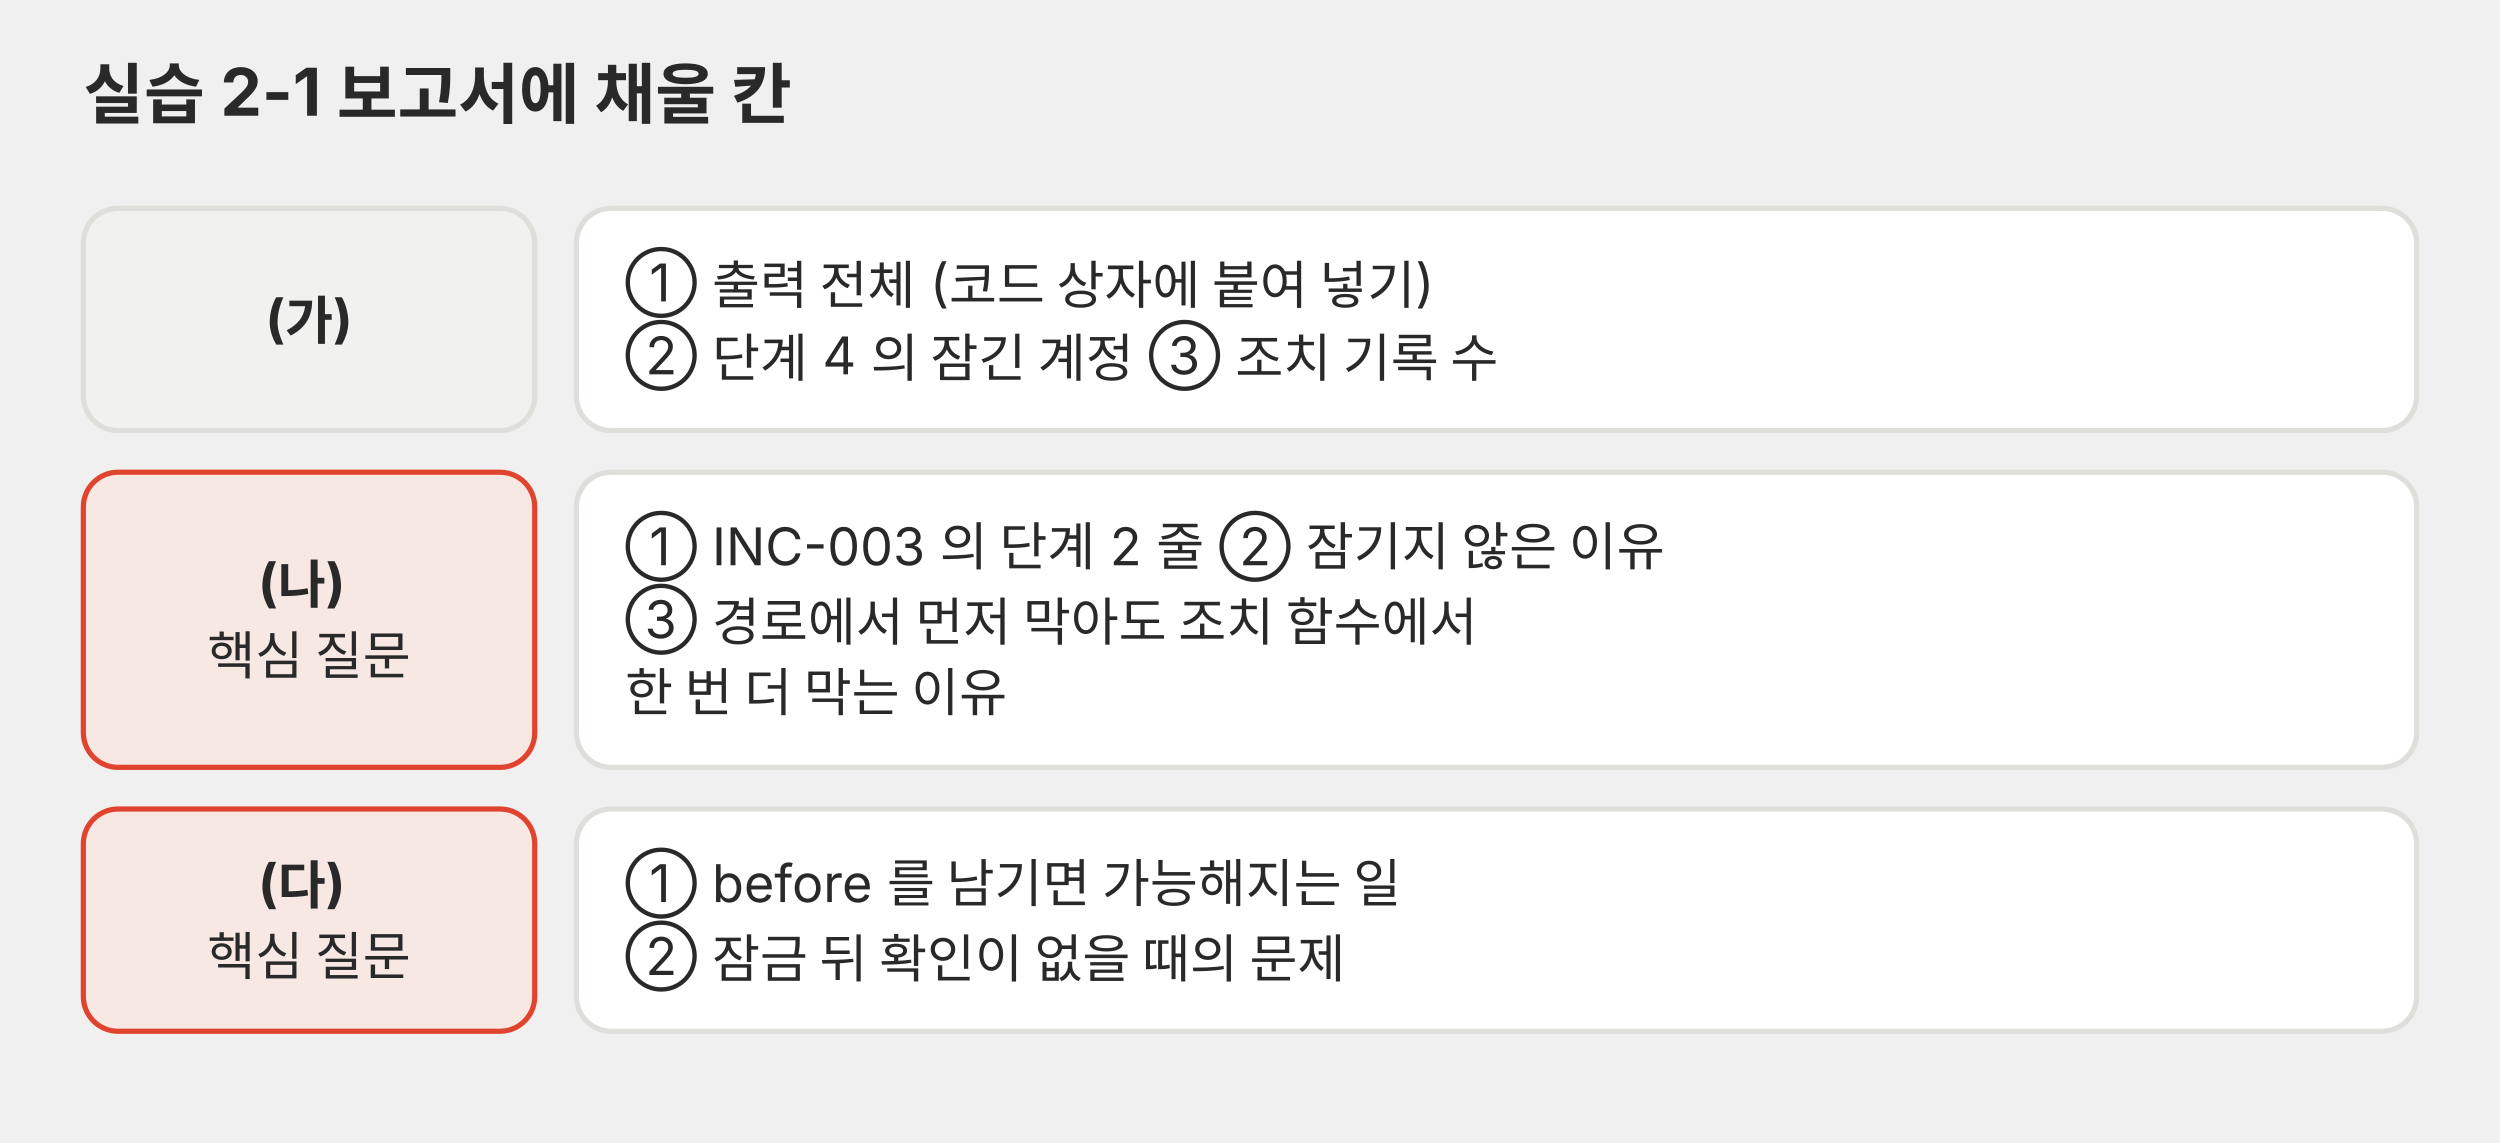
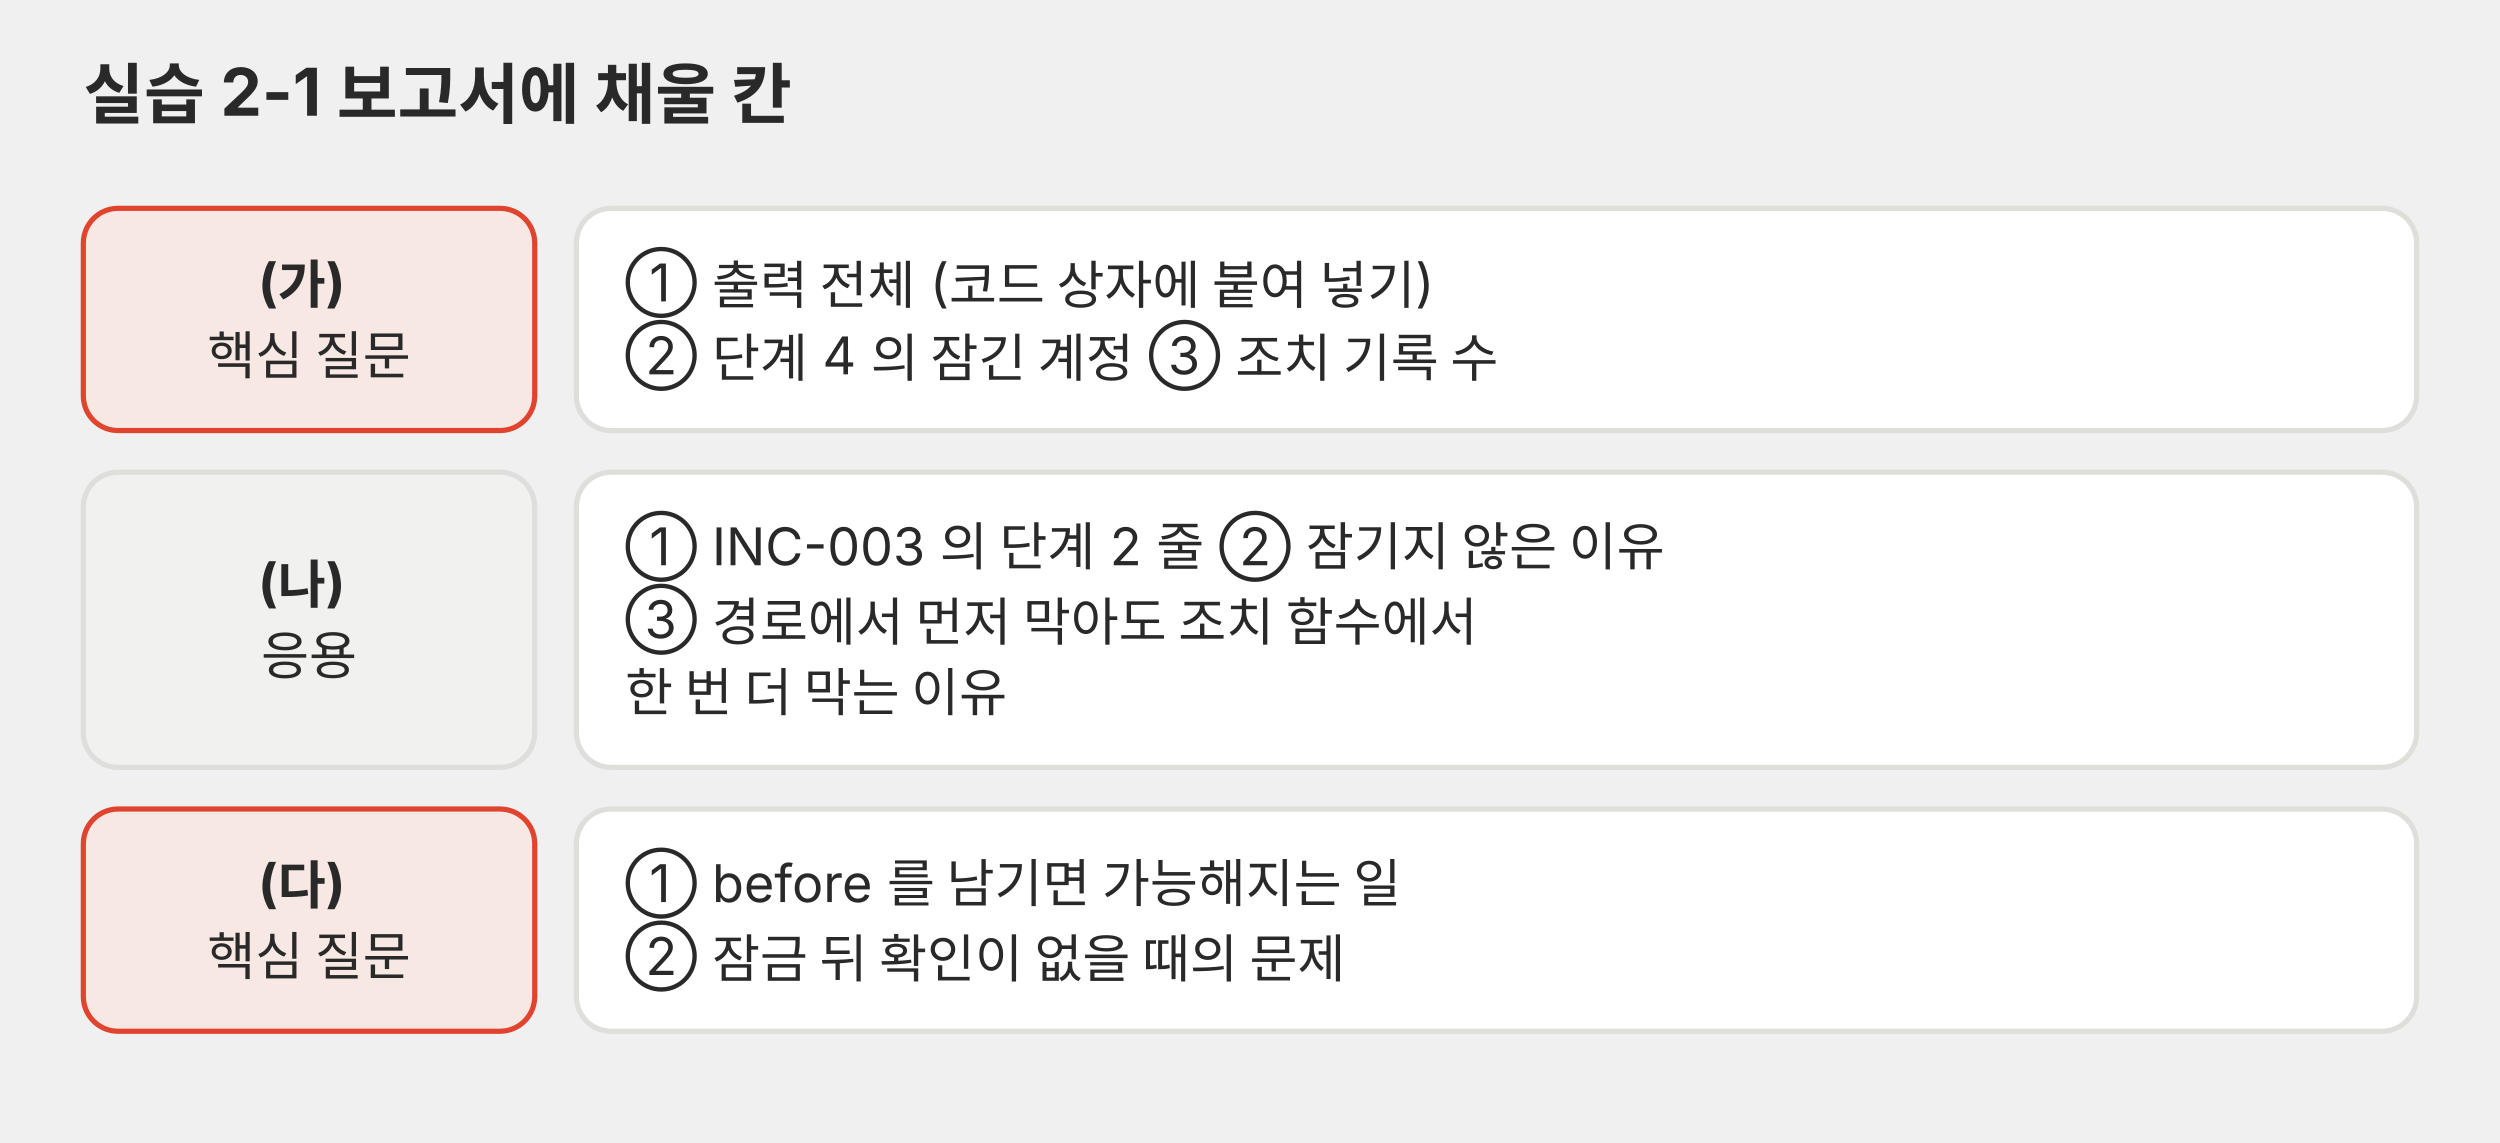
<svg xmlns="http://www.w3.org/2000/svg" viewBox="0 0 720 329" role="img">
  <defs>
    <marker id="a-p03" viewBox="0 0 10 10" refX="9" refY="5" markerWidth="7" markerHeight="7" orient="auto-start-reverse">
      <path d="M0,0 L10,5 L0,10 z" fill="#666660" />
    </marker>
  </defs>
  <g font-family="Pretendard, 'Noto Sans KR', -apple-system, 'Segoe UI', sans-serif">
    <text x="24" y="34" font-size="19" text-anchor="start" fill="#292929" font-weight="700">실습 2-1 보고서에 채울 칸</text>
-     <rect x="24" y="60" width="130" height="64" rx="10" fill="#f1f1ef" stroke="#dededb" stroke-width="1.5" />
-     <text x="89.0" y="97.2" font-size="15" text-anchor="middle" fill="#292929">
+     <rect x="24" y="60" width="130" height="64" rx="10" fill="#f8e8e3" stroke="#e0442e" stroke-width="1.5" />
+     <text x="89.0" y="86.8" font-size="15" text-anchor="middle" fill="#292929">
      <tspan x="89.0" dy="0" font-weight="700">(가)</tspan>
+       <tspan x="89.0" dy="21.0">핵심 질문</tspan>
    </text>
    <rect x="166" y="60" width="530" height="64" rx="10" fill="#ffffff" stroke="#dededb" stroke-width="1.5" />
    <text x="180" y="86.8" font-size="15" text-anchor="start" fill="#292929">
      <tspan x="180" dy="0">① 출력 전체 (코드 상자에 붙여 넣기)</tspan>
      <tspan x="180" dy="21.0">② 단계 4 의 잠긴 계정   ③ 조치 기록 수</tspan>
    </text>
-     <rect x="24" y="136" width="130" height="85" rx="10" fill="#f8e8e3" stroke="#e0442e" stroke-width="1.5" />
+     <rect x="24" y="136" width="130" height="85" rx="10" fill="#f1f1ef" stroke="#dededb" stroke-width="1.5" />
    <text x="89.0" y="173.2" font-size="15" text-anchor="middle" fill="#292929">
      <tspan x="89.0" dy="0" font-weight="700">(나)</tspan>
-       <tspan x="89.0" dy="21.0">핵심 질문</tspan>
+       <tspan x="89.0" dy="21.0">응용</tspan>
    </text>
    <rect x="166" y="136" width="530" height="85" rx="10" fill="#ffffff" stroke="#dededb" stroke-width="1.5" />
    <text x="180" y="162.8" font-size="15" text-anchor="start" fill="#292929">
      <tspan x="180" dy="0">① INC-003 의 단계 2 줄   ② 잠기지 않은 이유</tspan>
      <tspan x="180" dy="21.0">③ 경로에서 먼저 막아도 조치 함수에서</tspan>
      <tspan x="180" dy="21.0">    한 번 더 막는 이유</tspan>
    </text>
    <rect x="24" y="233" width="130" height="64" rx="10" fill="#f8e8e3" stroke="#e0442e" stroke-width="1.5" />
    <text x="89.0" y="259.8" font-size="15" text-anchor="middle" fill="#292929">
      <tspan x="89.0" dy="0" font-weight="700">(다)</tspan>
      <tspan x="89.0" dy="21.0">핵심 질문</tspan>
    </text>
    <rect x="166" y="233" width="530" height="64" rx="10" fill="#ffffff" stroke="#dededb" stroke-width="1.5" />
    <text x="180" y="259.8" font-size="15" text-anchor="start" fill="#292929">
      <tspan x="180" dy="0">① before 를 남기면 가능해지는 일</tspan>
      <tspan x="180" dy="21.0">② 잠금 뒤 확인이 없을 때의 문제</tspan>
    </text>
  </g>
</svg>
